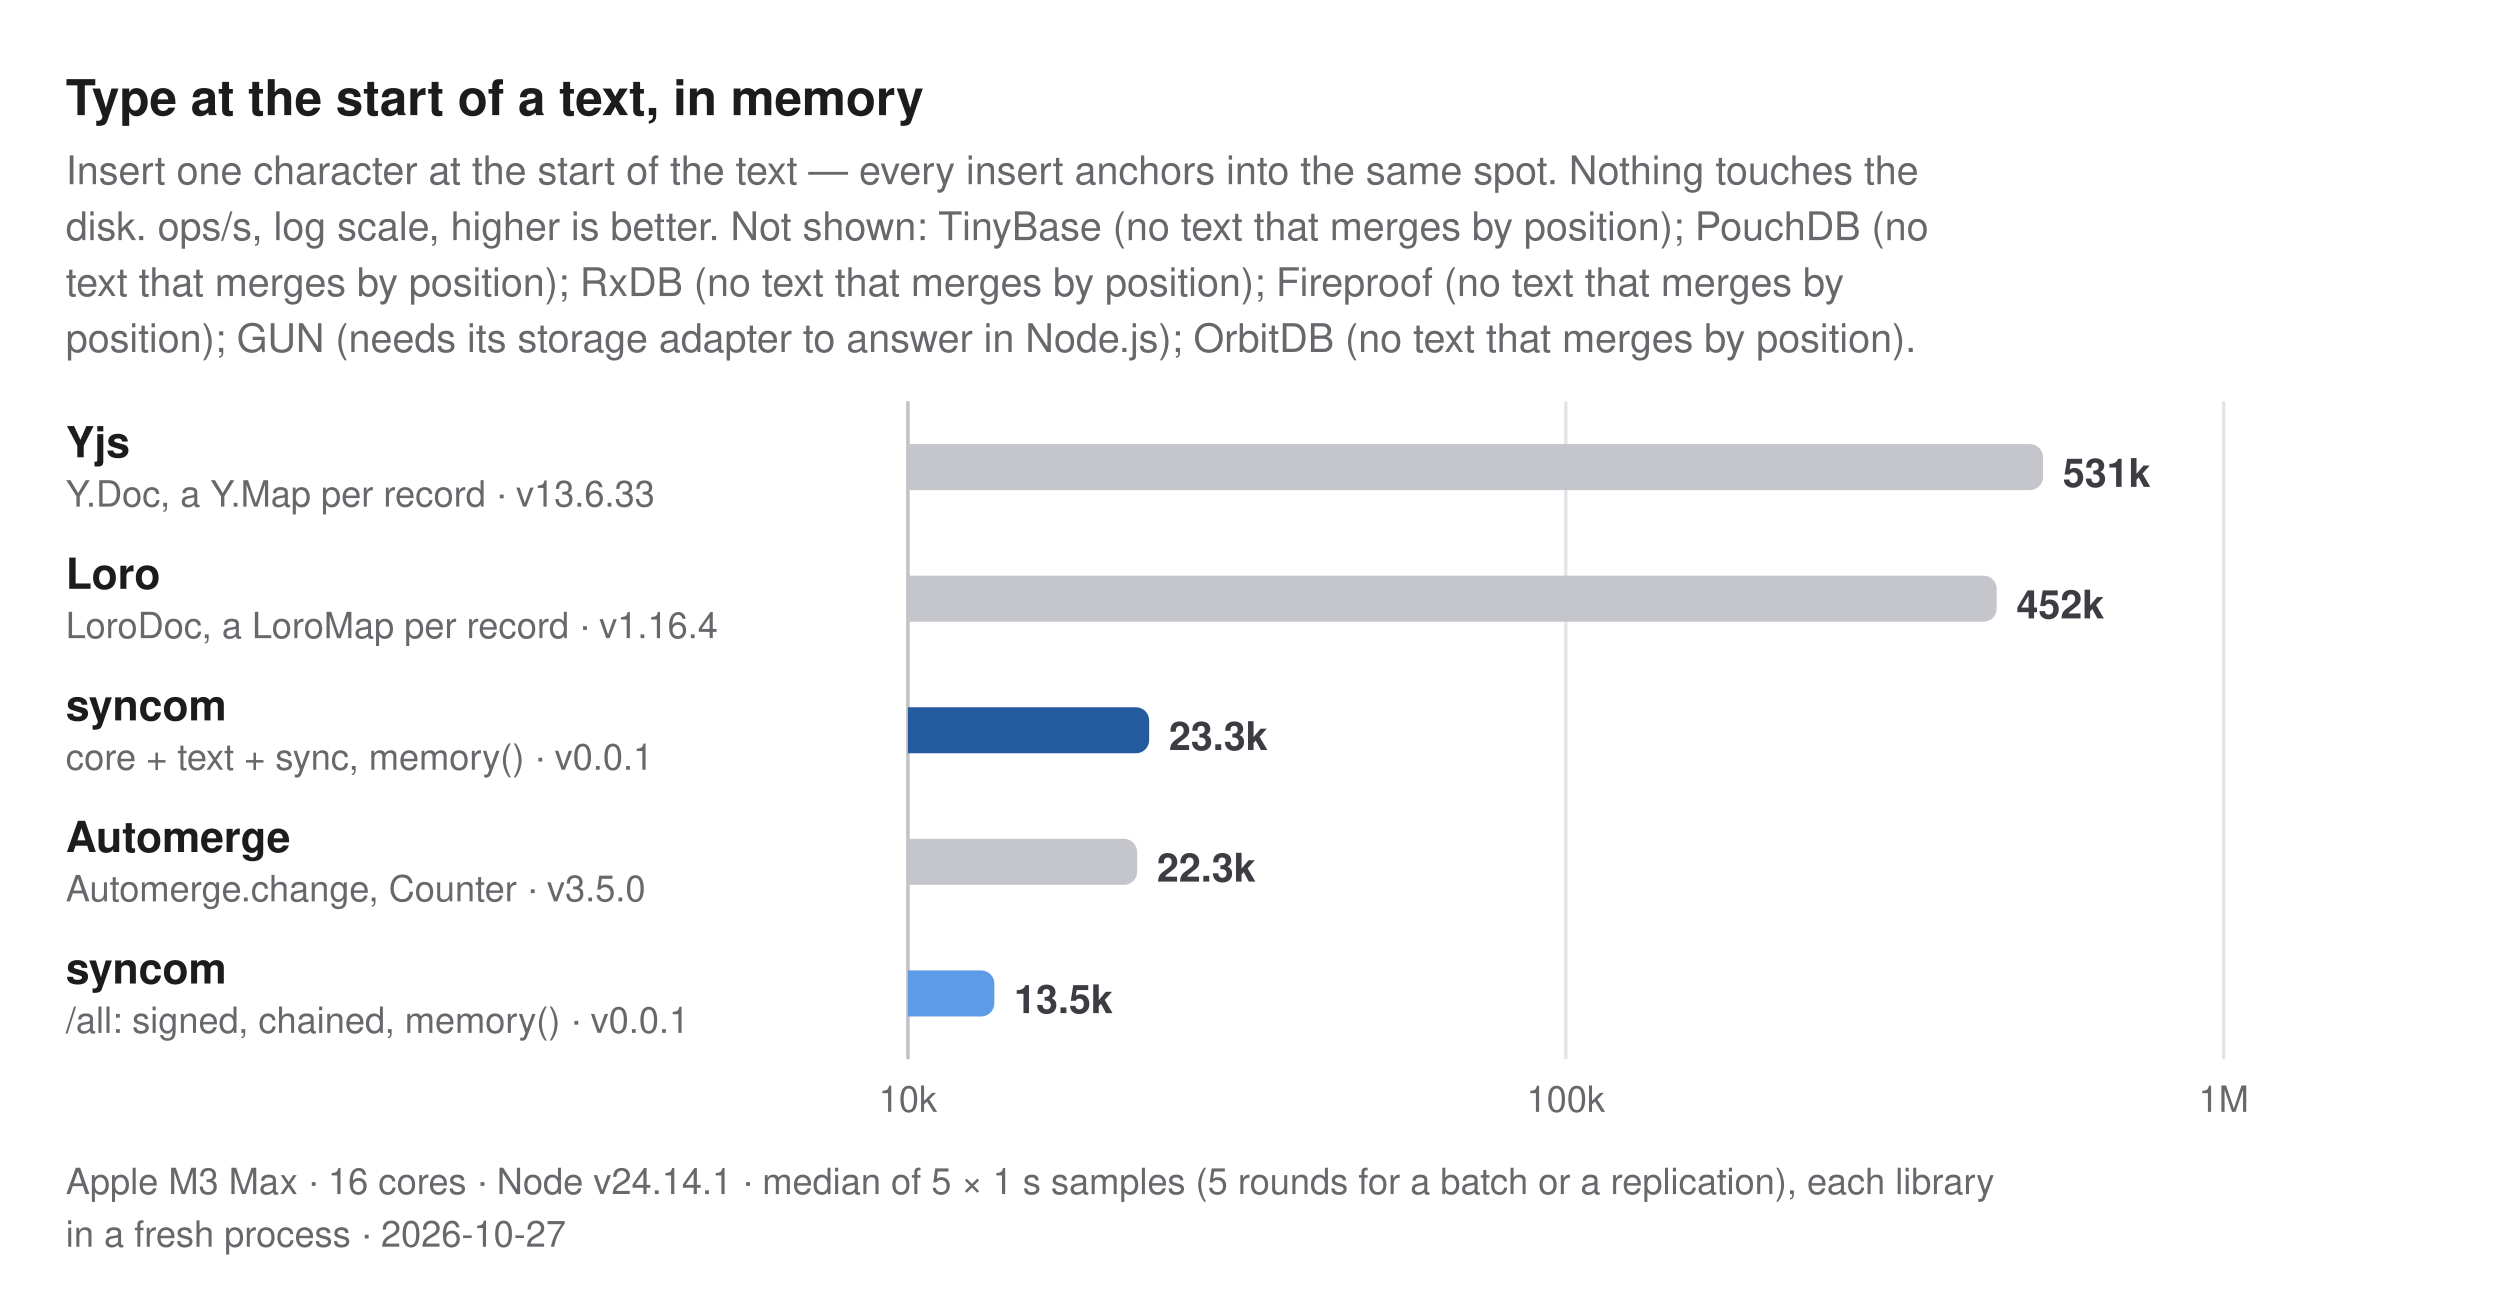
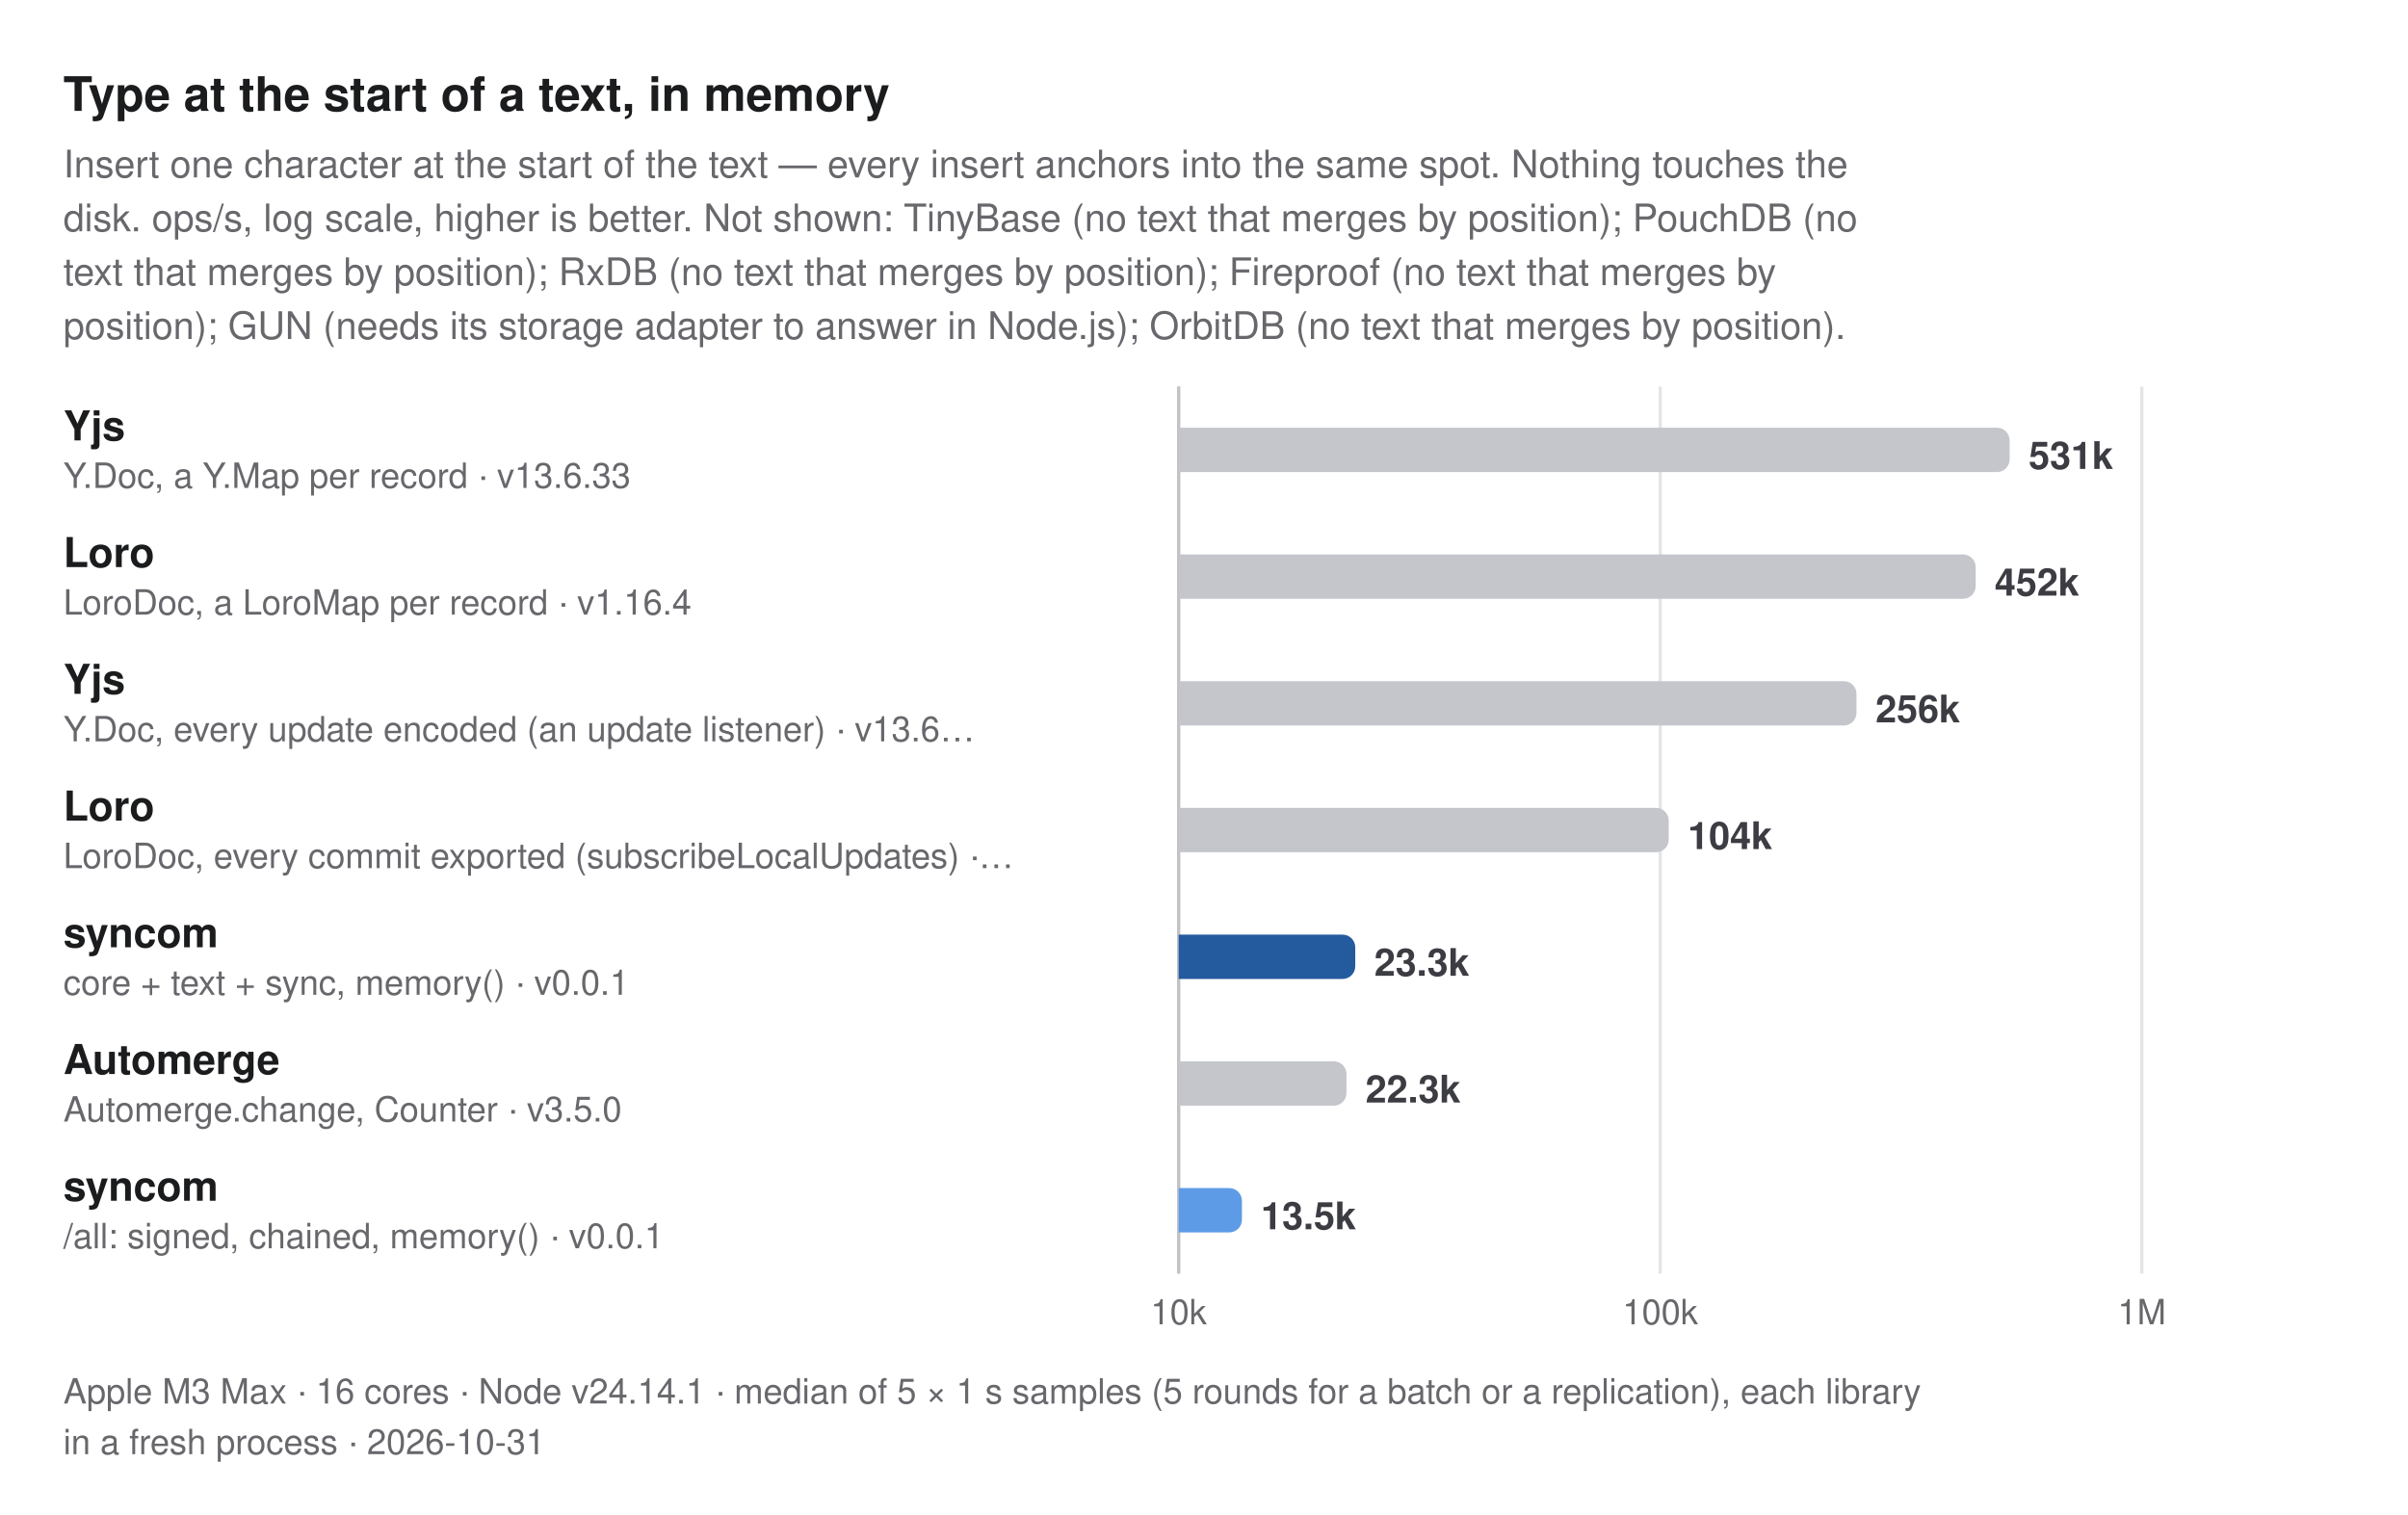
- <svg xmlns="http://www.w3.org/2000/svg" width="760" height="398" viewBox="0 0 760 398" role="img" aria-label="Type at the start of a text, in memory. Insert one character at the start of the text — every insert anchors into the same spot. Nothing touches the disk. ops/s, log scale, higher is better. Not shown: TinyBase (no text that merges by position); PouchDB (no text that merges by position); RxDB (no text that merges by position); Fireproof (no text that merges by position); GUN (needs its storage adapter to answer in Node.js); OrbitDB (no text that merges by position).">
+ <svg xmlns="http://www.w3.org/2000/svg" width="760" height="478" viewBox="0 0 760 478" role="img" aria-label="Type at the start of a text, in memory. Insert one character at the start of the text — every insert anchors into the same spot. Nothing touches the disk. ops/s, log scale, higher is better. Not shown: TinyBase (no text that merges by position); PouchDB (no text that merges by position); RxDB (no text that merges by position); Fireproof (no text that merges by position); GUN (needs its storage adapter to answer in Node.js); OrbitDB (no text that merges by position).">
  <style>
  text { font-family: -apple-system, BlinkMacSystemFont, "Segoe UI", Helvetica, Arial, sans-serif; }
  .title { font-size: 15px; font-weight: 700; fill: #1b1c1e; }
  .subtitle, .caption { font-size: 12px; fill: #67676c; }
  .caption { font-size: 11px; }
  .group { font-size: 11px; font-weight: 600; letter-spacing: 0.06em; fill: #67676c; }
  .label { font-size: 13px; font-weight: 600; fill: #1b1c1e; }
  .label.primary, .label.secondary { font-weight: 700; }
  .sublabel { font-size: 11px; fill: #67676c; }
  .value { font-size: 12px; font-weight: 600; fill: #3c3c43; font-variant-numeric: tabular-nums; }
  .value.small { font-size: 10px; }
  .legend { font-size: 11px; fill: #3c3c43; }
  .tick { font-size: 11px; fill: #67676c; font-variant-numeric: tabular-nums; }
  .grid { stroke: #e4e4e7; stroke-width: 1; }
  .axis { stroke: #c2c2c4; stroke-width: 1; }
  .ref { stroke: #67676c; stroke-width: 1; stroke-dasharray: 3 3; }
  .bar { fill: #c4c6cc; }
  .bar.primary { fill: #245a9e; }
  .bar.secondary { fill: #5e9be6; }
  @media (prefers-color-scheme: dark) {
    .title, .label { fill: #dfdfd6; }
    .subtitle, .caption, .group, .sublabel, .tick { fill: #98989f; }
    .value, .legend { fill: #c2c2c4; }
    .grid { stroke: #2e2e32; }
    .axis { stroke: #48484c; }
    .ref { stroke: #98989f; }
    .bar { fill: #46474e; }
    .bar.primary { fill: #8dbcf2; }
    .bar.secondary { fill: #3d7bd0; }
  }
</style>
  <text class="title" x="20" y="35">Type at the start of a text, in memory</text>
  <text class="subtitle" x="20" y="56">Insert one character at the start of the text — every insert anchors into the same spot. Nothing touches the</text>
  <text class="subtitle" x="20" y="73">disk. ops/s, log scale, higher is better. Not shown: TinyBase (no text that merges by position); PouchDB (no</text>
  <text class="subtitle" x="20" y="90">text that merges by position); RxDB (no text that merges by position); Fireproof (no text that merges by</text>
  <text class="subtitle" x="20" y="107">position); GUN (needs its storage adapter to answer in Node.js); OrbitDB (no text that merges by position).</text>
-   <line class="grid" x1="276" y1="122" x2="276" y2="322" />
-   <text class="tick" x="276" y="338" text-anchor="middle">10k</text>
-   <line class="grid" x1="476" y1="122" x2="476" y2="322" />
-   <text class="tick" x="476" y="338" text-anchor="middle">100k</text>
-   <line class="grid" x1="676" y1="122" x2="676" y2="322" />
-   <text class="tick" x="676" y="338" text-anchor="middle">1M</text>
-   <line class="axis" x1="276" y1="122" x2="276" y2="322" />
+   <line class="grid" x1="372" y1="122" x2="372" y2="402" />
+   <text class="tick" x="372" y="418" text-anchor="middle">10k</text>
+   <line class="grid" x1="524" y1="122" x2="524" y2="402" />
+   <text class="tick" x="524" y="418" text-anchor="middle">100k</text>
+   <line class="grid" x1="676" y1="122" x2="676" y2="402" />
+   <text class="tick" x="676" y="418" text-anchor="middle">1M</text>
+   <line class="axis" x1="372" y1="122" x2="372" y2="402" />
  <g>
    <text class="label" x="20" y="139">Yjs</text>
    <text class="sublabel" x="20" y="154">Y.Doc, a Y.Map per record · v13.6.33</text>
-     <path class="bar" d="M276,135H617.09A4,4 0 0 1 621.09,139V145A4,4 0 0 1 617.09,149H276Z" />
-     <text class="value" x="627.09" y="148">531k</text>
+     <path class="bar" d="M372,135H630.268A4,4 0 0 1 634.268,139V145A4,4 0 0 1 630.268,149H372Z" />
+     <text class="value" x="640.268" y="148">531k</text>
  </g>
  <g>
    <text class="label" x="20" y="179">Loro</text>
    <text class="sublabel" x="20" y="194">LoroDoc, a LoroMap per record · v1.16.4</text>
-     <path class="bar" d="M276,175H602.992A4,4 0 0 1 606.992,179V185A4,4 0 0 1 602.992,189H276Z" />
-     <text class="value" x="612.992" y="188">452k</text>
+     <path class="bar" d="M372,175H619.554A4,4 0 0 1 623.554,179V185A4,4 0 0 1 619.554,189H372Z" />
+     <text class="value" x="629.554" y="188">452k</text>
  </g>
  <g>
-     <text class="label primary" x="20" y="219">syncom</text>
-     <text class="sublabel" x="20" y="234">core + text + sync, memory() · v0.0.1</text>
-     <path class="bar primary" d="M276,215H345.341A4,4 0 0 1 349.341,219V225A4,4 0 0 1 345.341,229H276Z" />
-     <text class="value" x="355.341" y="228">23.3k</text>
+     <text class="label" x="20" y="219">Yjs</text>
+     <text class="sublabel" x="20" y="234">Y.Doc, every update encoded (an update listener) · v13.6…</text>
+     <path class="bar" d="M372,215H581.938A4,4 0 0 1 585.938,219V225A4,4 0 0 1 581.938,229H372Z" />
+     <text class="value" x="591.938" y="228">256k</text>
  </g>
  <g>
-     <text class="label" x="20" y="259">Automerge</text>
-     <text class="sublabel" x="20" y="274">Automerge.change, Counter · v3.5.0</text>
-     <path class="bar" d="M276,255H341.694A4,4 0 0 1 345.694,259V265A4,4 0 0 1 341.694,269H276Z" />
-     <text class="value" x="351.694" y="268">22.3k</text>
+     <text class="label" x="20" y="259">Loro</text>
+     <text class="sublabel" x="20" y="274">LoroDoc, every commit exported (subscribeLocalUpdates) ·…</text>
+     <path class="bar" d="M372,255H522.675A4,4 0 0 1 526.675,259V265A4,4 0 0 1 522.675,269H372Z" />
+     <text class="value" x="532.675" y="268">104k</text>
  </g>
  <g>
-     <text class="label secondary" x="20" y="299">syncom</text>
-     <text class="sublabel" x="20" y="314">/all: signed, chained, memory() · v0.0.1</text>
-     <path class="bar secondary" d="M276,295H298.279A4,4 0 0 1 302.279,299V305A4,4 0 0 1 298.279,309H276Z" />
-     <text class="value" x="308.279" y="308">13.5k</text>
+     <text class="label primary" x="20" y="299">syncom</text>
+     <text class="sublabel" x="20" y="314">core + text + sync, memory() · v0.0.1</text>
+     <path class="bar primary" d="M372,295H423.739A4,4 0 0 1 427.739,299V305A4,4 0 0 1 423.739,309H372Z" />
+     <text class="value" x="433.739" y="308">23.3k</text>
  </g>
-   <text class="caption" x="20" y="363">Apple M3 Max · 16 cores · Node v24.14.1 · median of 5 × 1 s samples (5 rounds for a batch or a replication), each library</text>
-   <text class="caption" x="20" y="379">in a fresh process · 2026-10-27</text>
+   <g>
+     <text class="label" x="20" y="339">Automerge</text>
+     <text class="sublabel" x="20" y="354">Automerge.change, Counter · v3.5.0</text>
+     <path class="bar" d="M372,335H420.967A4,4 0 0 1 424.967,339V345A4,4 0 0 1 420.967,349H372Z" />
+     <text class="value" x="430.967" y="348">22.3k</text>
+   </g>
+   <g>
+     <text class="label secondary" x="20" y="379">syncom</text>
+     <text class="sublabel" x="20" y="394">/all: signed, chained, memory() · v0.0.1</text>
+     <path class="bar secondary" d="M372,375H387.972A4,4 0 0 1 391.972,379V385A4,4 0 0 1 387.972,389H372Z" />
+     <text class="value" x="397.972" y="388">13.5k</text>
+   </g>
+   <text class="caption" x="20" y="443">Apple M3 Max · 16 cores · Node v24.14.1 · median of 5 × 1 s samples (5 rounds for a batch or a replication), each library</text>
+   <text class="caption" x="20" y="459">in a fresh process · 2026-10-31</text>
</svg>
